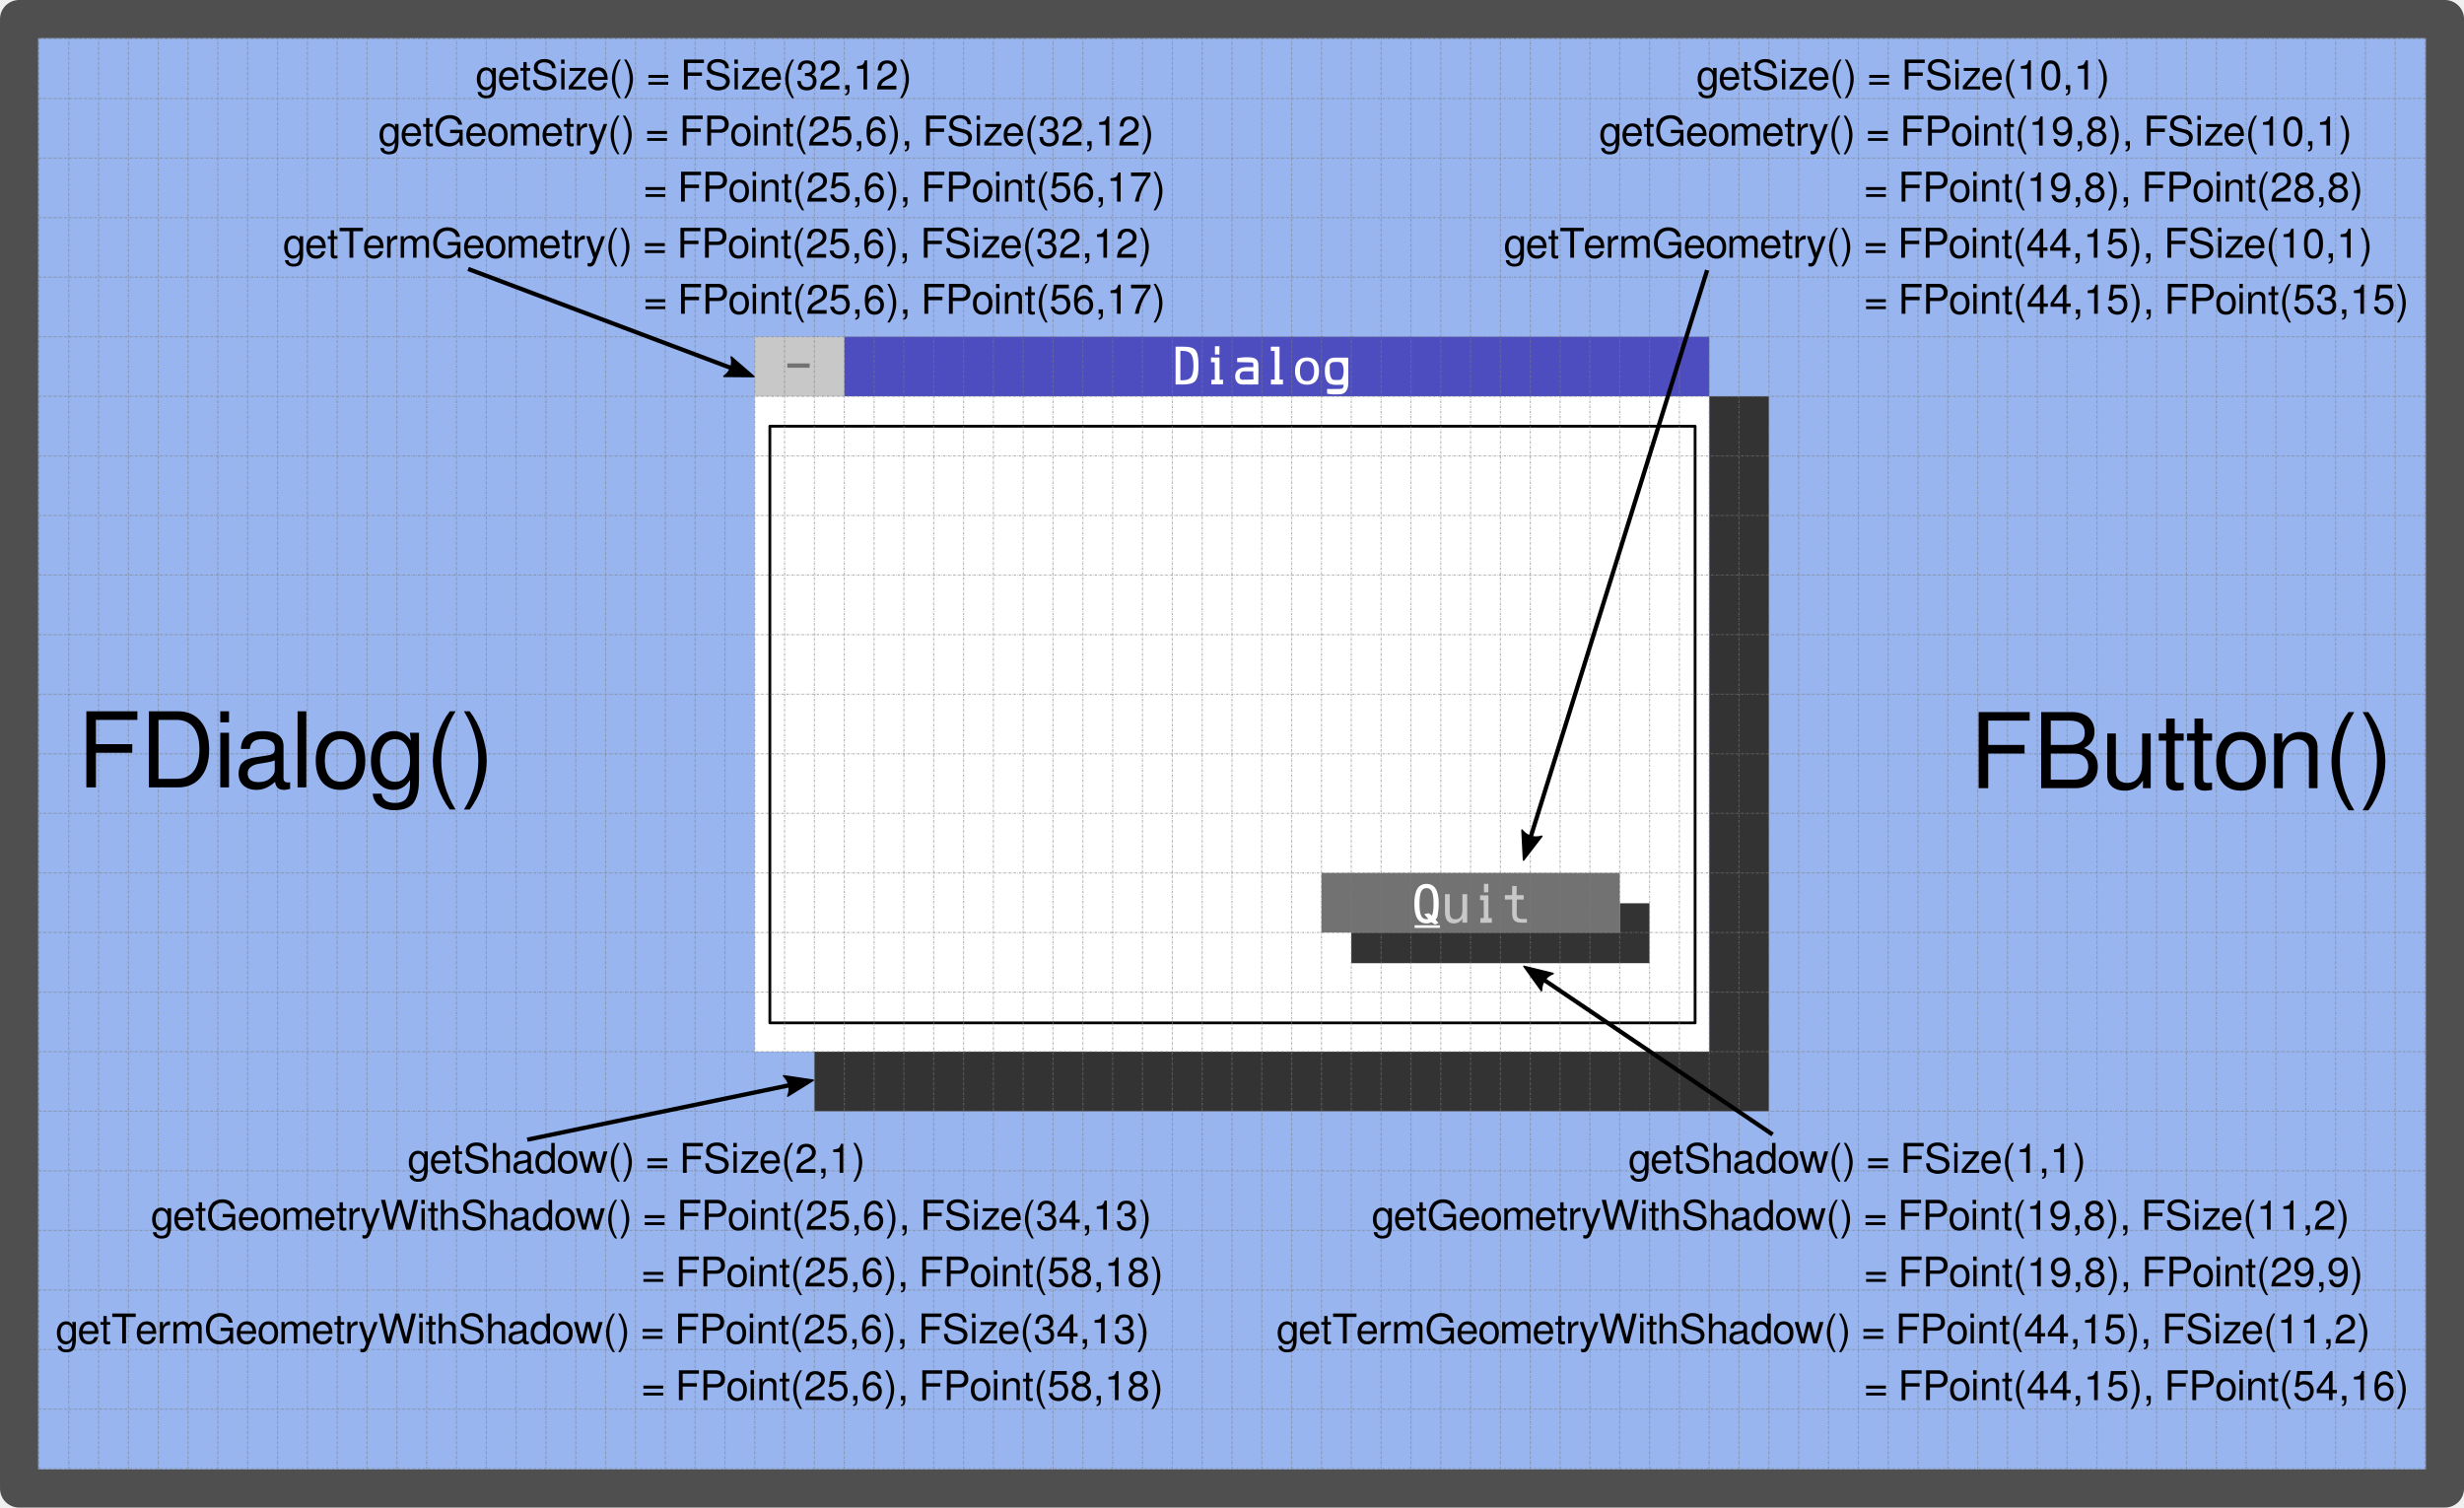
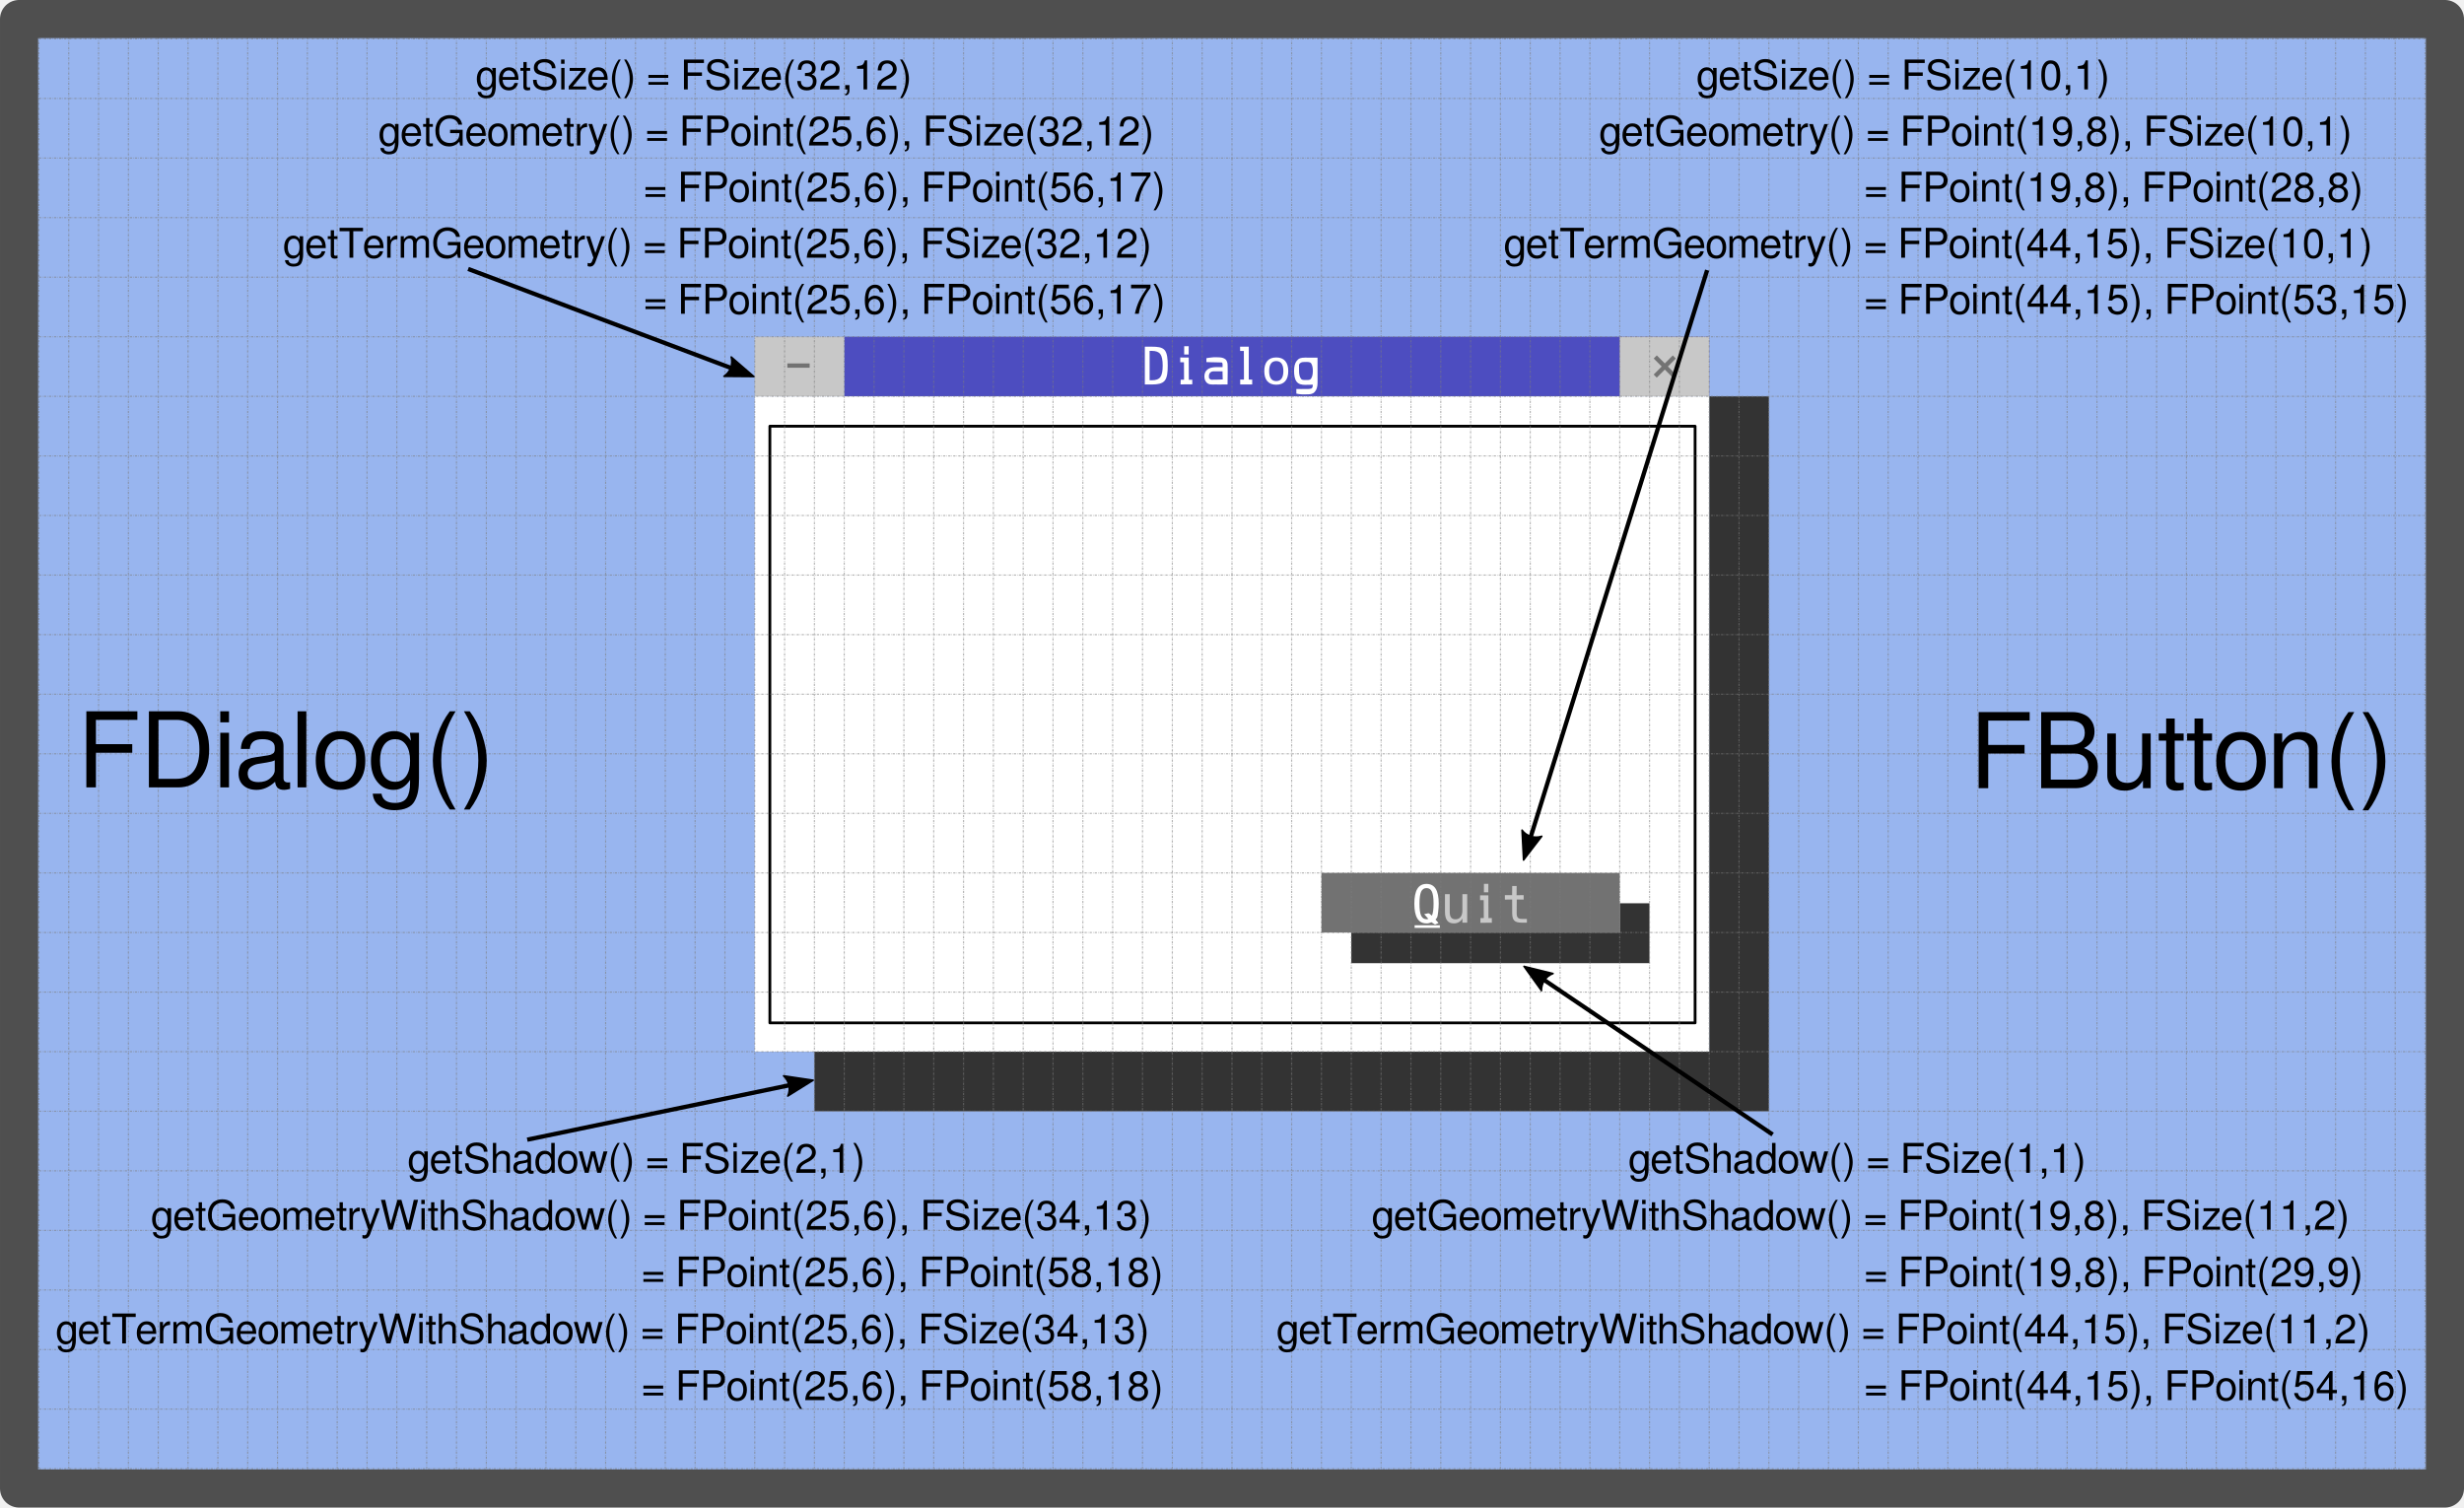
<svg xmlns="http://www.w3.org/2000/svg" id="svg165" width="881.236" height="539.152" version="1.1" viewBox="-3.483 -3.504 233.16 142.651">
  <defs id="defs169">
    <marker id="b-0-367" orient="auto" overflow="visible" refX="0" refY="0" style="overflow:visible">
      <path id="path5-6-5" d="M 8.719,4.034 -2.207,0.016 8.719,-4.002 c -1.745,2.372 -1.735,5.617 -6e-7,8.035 z" transform="scale(0.6)" style="fill-rule:evenodd;stroke:#000;stroke-width:.625;stroke-linejoin:round" />
    </marker>
    <marker id="b-0-3" orient="auto" overflow="visible" refX="0" refY="0" style="overflow:visible">
      <path id="path5-6-6" d="M 8.719,4.034 -2.207,0.016 8.719,-4.002 c -1.745,2.372 -1.735,5.617 -6e-7,8.035 z" transform="scale(0.6)" style="fill-rule:evenodd;stroke:#000;stroke-width:.625;stroke-linejoin:round" />
    </marker>
    <marker id="b-0-3-5" orient="auto" overflow="visible" refX="0" refY="0" style="overflow:visible">
      <path id="path5-6-6-3" d="M 8.719,4.034 -2.207,0.016 8.719,-4.002 c -1.745,2.372 -1.735,5.617 -6e-7,8.035 z" transform="scale(0.6)" style="fill-rule:evenodd;stroke:#000;stroke-width:.625;stroke-linejoin:round" />
    </marker>
    <marker id="b-0-36" orient="auto" overflow="visible" refX="0" refY="0" style="overflow:visible">
      <path id="path5-6-7" d="M 8.719,4.034 -2.207,0.016 8.719,-4.002 c -1.745,2.372 -1.735,5.617 -6e-7,8.035 z" transform="scale(0.6)" style="fill-rule:evenodd;stroke:#000;stroke-width:.625;stroke-linejoin:round" />
    </marker>
  </defs>
  <g id="Terminal">
    <rect id="background" width="229.552" height="139.043" x="-1.679" y="-1.7" style="opacity:1;fill:#98b5ef;fill-opacity:1;stroke:none;stroke-width:.265;stroke-linecap:round;stroke-linejoin:round;stroke-miterlimit:1.5;stroke-dasharray:none;stroke-dashoffset:0;stroke-opacity:1;paint-order:normal" />
    <path id="dialog-shadow" style="opacity:1;fill:#333;fill-opacity:1;stroke:none;stroke-width:.406;stroke-linecap:round;stroke-linejoin:round;stroke-miterlimit:4;stroke-dasharray:none;stroke-dashoffset:0;stroke-opacity:1;paint-order:normal" d="m 73.582,96.011 h 84.672 v 5.637 H 73.582 Z M 158.254,34 h 5.645 V 101.648 l -5.645,-1e-5 z" />
    <rect style="opacity:1;fill:#4d4dc0;fill-opacity:1;stroke:none;stroke-width:.265;stroke-linecap:round;stroke-linejoin:round;stroke-miterlimit:1.5;stroke-dasharray:none;stroke-dashoffset:0;stroke-opacity:1;paint-order:normal" id="titlebar" width="81.85" height="5.637" x="76.404" y="28.362" ry="0" />
-     <g id="title-bar-text" aria-label="Dialog" transform="translate(71.69261,37.69786)" style="font-style:normal;font-variant:normal;font-weight:400;font-stretch:normal;font-size:4.939px;line-height:125%;font-family:'Bitstream Vera Sans Mono';-inkscape-font-specification:'Bitstream Vera Sans Mono, Normal';font-variant-ligatures:normal;font-variant-caps:normal;font-variant-numeric:normal;font-feature-settings:normal;text-align:start;letter-spacing:0;word-spacing:0;writing-mode:lr-tb;text-anchor:start;fill:#fff;fill-opacity:1;stroke:none;stroke-width:.265px;stroke-linecap:butt;stroke-linejoin:miter;stroke-opacity:1">
+     <g id="title-bar-text" aria-label="Dialog" transform="translate(68.78225,37.69786)" style="font-style:normal;font-variant:normal;font-weight:400;font-stretch:normal;font-size:4.939px;line-height:125%;font-family:'Bitstream Vera Sans Mono';-inkscape-font-specification:'Bitstream Vera Sans Mono, Normal';font-variant-ligatures:normal;font-variant-caps:normal;font-variant-numeric:normal;font-feature-settings:normal;text-align:start;letter-spacing:0;word-spacing:0;writing-mode:lr-tb;text-anchor:start;fill:#fff;fill-opacity:1;stroke:none;stroke-width:.265px;stroke-linecap:butt;stroke-linejoin:miter;stroke-opacity:1">
      <path d="m 36.735,-5.219 c 0.38,0 0.646,-0.1 0.796,-0.299 0.151,-0.201 0.226,-0.563 0.226,-1.087 0,-0.528 -0.075,-0.892 -0.226,-1.092 -0.149,-0.201 -0.415,-0.302 -0.796,-0.302 h -0.215 v 2.78 z m 0.009,-3.177 c 0.51,0 0.96,0.038 1.202,0.329 0.242,0.29 0.288,0.849 0.288,1.462 0,0.61 -0.051,1.141 -0.293,1.431 -0.242,0.289 -0.687,0.352 -1.197,0.352 h -0.678 v -3.574 z" style="font-size:4.762px;fill:#fff;fill-opacity:1;stroke-width:.265px" id="path4980" />
      <path d="m 39.417,-7.375 0.803,4.768e-4 0.011,2.109 0.324,-0.004 0.004,0.431 -1.113,0.009 0.013,-0.439 h 0.319 l -0.008,-1.658 -0.352,6.36e-4 z m 0.373,-1.065 h 0.428 l -0.004,0.783 -0.425,-4.739e-4 z" style="font-size:4.762px;fill:#fff;fill-opacity:1;stroke-width:.265px" id="path4982" />
      <path d="m 43.126,-6.064 h -0.275 c -0.25,0 -0.407,-0.022 -0.534,0.066 -0.126,0.087 -0.188,0.217 -0.188,0.391 0,0.157 -0.009,0.178 0.092,0.268 0.119,0.106 0.2,0.064 0.368,0.064 0.236,0 0.607,-0.006 0.848,-0.023 -0.007,-0.223 -0.01,-0.309 -0.017,-0.622 v -0.144 z m 0.781,-0.053 -0.013,1.291 -0.47,0.004 c -0.384,0.024 -0.614,-0.016 -0.878,0.005 -0.265,0 -0.45,-0.012 -0.608,-0.161 -0.158,-0.15 -0.237,-0.351 -0.237,-0.602 0,-0.29 0.097,-0.51 0.291,-0.66 0.195,-0.15 0.481,-0.226 0.858,-0.226 h 0.574 v -0.067 c -0.002,-0.208 0.026,-0.311 -0.086,-0.37 -0.135,-0.006 -0.357,-0.012 -0.574,-0.015 -0.217,-0.003 -0.202,-0.004 -0.415,-0.008 -0.213,-0.004 -0.231,-0.003 -0.456,-0.014 l -0.001,-0.367 c 0.188,-0.043 0.323,-0.051 0.476,-0.068 0.152,-0.017 0.216,-0.024 0.392,-0.024 0.176,0 0.545,0.005 0.697,0.069 0.153,0.064 0.093,0.026 0.259,0.144 0.066,0.048 0.147,0.229 0.176,0.392 0.014,0.139 0.012,0.287 0.012,0.515 z" style="font-size:4.762px;fill:#fff;fill-opacity:1;stroke-width:.265px" id="path4984" />
      <path d="m 45.9,-5.689 c -1.56e-4,0.188 -0.004,0.296 0.001,0.403 0.128,2.853e-4 0.39,0.007 0.326,0.003 l -1.39e-4,0.105 v 0.356 c 0,0 -0.204,-1.388e-4 -0.306,0 -0.277,3.759e-4 -0.619,0.002 -0.83,0.002 -0.004,-0.24 -0.002,-0.455 4.08e-4,-0.467 0,0 0.098,0.002 0.189,0.002 0.183,6.815e-4 0.167,0.018 0.166,-0.027 -0.002,-0.114 0.002,-0.28 0.001,-0.427 l -0.011,-2.256 h -0.354 l -0.004,-0.4 h 0.824 z" style="font-size:4.762px;fill:#fff;fill-opacity:1;stroke-width:.265px" id="path4986" />
      <path d="m 48.502,-7.037 q -0.331,0 -0.502,0.239 -0.17,0.239 -0.17,0.709 0,0.467 0.17,0.709 0.17,0.239 0.502,0.239 0.334,0 0.504,-0.239 0.17,-0.241 0.17,-0.709 0,-0.47 -0.17,-0.709 -0.17,-0.239 -0.504,-0.239 z m 0,-0.342 q 0.552,0 0.843,0.331 0.294,0.331 0.294,0.959 0,0.63 -0.291,0.961 -0.291,0.329 -0.845,0.329 -0.552,0 -0.843,-0.329 -0.291,-0.331 -0.291,-0.961 0,-0.628 0.291,-0.959 0.291,-0.331 0.843,-0.331 z" style="font-size:4.762px;fill:#fff;fill-opacity:1;stroke-width:.265px" id="path4988" />
      <path d="m 51.965,-6.104 c 0,-0.315 -0.055,-0.555 -0.164,-0.718 -0.108,-0.165 -0.439,-0.127 -0.647,-0.127 -0.217,0 -0.395,0.043 -0.498,0.247 -0.002,0.174 0.002,0.282 0.002,0.598 0,0.315 0.057,0.556 0.172,0.722 0.116,0.165 0.262,0.135 0.481,0.135 0.205,0 0.382,0.029 0.49,-0.137 0.11,-0.166 0.164,-0.406 0.164,-0.72 z m 0.445,1.136 c 0,0.384 -0.096,0.675 -0.288,0.873 -0.192,0.198 -0.459,0.208 -0.707,0.208 -0.247,0 -0.333,0.009 -0.48,0.002 -0.147,-0.007 -0.396,-0.029 -0.53,-0.07 l -0.004,-0.439 c 0.176,0.002 0.297,0.006 0.437,0.004 0.14,-0.003 0.242,-0.002 0.416,-0.002 0.174,0 0.336,0.014 0.574,-0.045 0.12,-0.103 0.111,-0.101 0.135,-0.359 -0.224,-0.006 -0.023,-0.001 -0.204,7.318e-4 -0.141,0.002 -0.355,0.01 -0.531,0.01 -0.316,0 -0.608,-0.06 -0.796,-0.299 -0.188,-0.239 -0.243,-0.619 -0.243,-1.02 0,-0.402 0.067,-0.723 0.256,-0.962 0.188,-0.239 0.396,-0.291 0.775,-0.297 0.378,-0.005 0.578,-0.002 0.781,0.004 l 0.407,0.003 z" style="font-size:4.762px;fill:#fff;fill-opacity:1;stroke-width:.265px" id="path4990" />
    </g>
    <rect style="opacity:1;fill:#c8c8c8;fill-opacity:1;stroke:none;stroke-width:.265;stroke-linecap:round;stroke-linejoin:round;stroke-miterlimit:1.5;stroke-dasharray:none;stroke-dashoffset:0;stroke-opacity:1;paint-order:normal" id="title-bar-button" width="8.467" height="5.637" x="67.937" y="28.362" />
    <path style="opacity:1;fill:none;stroke:#727272;stroke-width:.406;stroke-miterlimit:4;stroke-dasharray:none;stroke-opacity:1" id="title-bar-button-line" d="M 73.132,31.089 H 71.019" />
+     <rect style="fill:#c8c8c8;fill-opacity:1;stroke:none;stroke-width:0.265;stroke-linecap:round;stroke-linejoin:round;stroke-miterlimit:1.5;stroke-dasharray:none;stroke-dashoffset:0;stroke-opacity:1;paint-order:normal" id="title-bar-close-button" width="8.467" height="5.637" x="149.787" y="28.362" />
+     <path d="m 152.998,31.937 0.76,-0.76 -0.757,-0.757 0.294,-0.294 0.757,0.757 0.755,-0.755 0.289,0.292 -0.752,0.755 0.757,0.757 -0.294,0.294 -0.757,-0.757 -0.76,0.76 z" id="×" style="fill:#737373;stroke-width:0.265px" />
    <rect style="opacity:1;fill:#fff;fill-opacity:1;stroke:none;stroke-width:.265;stroke-linecap:round;stroke-linejoin:round;stroke-miterlimit:1.5;stroke-dasharray:none;stroke-dashoffset:0;stroke-opacity:1;paint-order:normal" id="dialog-client-area" width="90.317" height="62.011" x="67.937" y="34" />
    <rect style="opacity:1;fill:#fff;fill-opacity:0;stroke:#000;stroke-width:.265;stroke-linecap:round;stroke-linejoin:round;stroke-miterlimit:1.5;stroke-dasharray:none;stroke-dashoffset:0;stroke-opacity:1;paint-order:normal" id="dialog-border" width="87.551" height="56.459" x="69.367" y="36.826" />
    <path id="button-shadow" style="opacity:1;fill:#333;fill-opacity:1;stroke:none;stroke-width:.406;stroke-linecap:round;stroke-linejoin:round;stroke-miterlimit:4;stroke-dasharray:none;stroke-dashoffset:0;stroke-opacity:1;paint-order:normal" d="m 124.385,84.736 h 25.402 v 2.901 h -25.402 z m 25.398,-2.768 h 2.818 v 5.668 h -2.818 z" />
    <rect style="opacity:1;fill:#727272;fill-opacity:1;stroke:none;stroke-width:.406;stroke-linecap:round;stroke-linejoin:round;stroke-miterlimit:4;stroke-dasharray:none;stroke-dashoffset:0;stroke-opacity:1;paint-order:normal" id="button" width="28.224" height="5.637" x="121.563" y="79.098" />
    <g id="button-text" transform="translate(71.69261,37.69786)">
      <path style="font-style:normal;font-variant:normal;font-weight:400;font-stretch:normal;font-size:medium;line-height:125%;font-family:'Bitstream Vera Sans Mono';-inkscape-font-specification:'Bitstream Vera Sans Mono, Normal';font-variant-ligatures:normal;font-variant-caps:normal;font-variant-numeric:normal;font-feature-settings:normal;text-align:start;letter-spacing:0;word-spacing:0;writing-mode:lr-tb;text-anchor:start;fill:none;fill-opacity:1;stroke:#fff;stroke-width:.247;stroke-linecap:butt;stroke-linejoin:miter;stroke-miterlimit:4;stroke-dasharray:none;stroke-opacity:1" id="Q-underline" d="M 61.075,46.475 H 58.684" />
      <path d="m 61.557,45.081 v -1.674 h 0.452 v 1.674 q 0,0.364 0.13,0.535 0.133,0.171 0.408,0.171 0.319,0 0.489,-0.219 0.17,-0.222 0.17,-0.634 v -1.527 h 0.455 v 2.696 H 63.206 V 45.699 q -0.12,0.234 -0.329,0.354 -0.206,0.121 -0.484,0.121 -0.423,0 -0.629,-0.27 -0.206,-0.273 -0.206,-0.822 z" style="font-style:normal;font-variant:normal;font-weight:400;font-stretch:normal;font-size:medium;line-height:125%;font-family:'Bitstream Vera Sans Mono';-inkscape-font-specification:'Bitstream Vera Sans Mono, Normal';font-variant-ligatures:normal;font-variant-caps:normal;font-variant-numeric:normal;font-feature-settings:normal;text-align:start;letter-spacing:0;word-spacing:0;writing-mode:lr-tb;text-anchor:start;fill:#c8c8c8;fill-opacity:1;stroke:none;stroke-width:.265px;stroke-linecap:butt;stroke-linejoin:miter;stroke-opacity:1" id="path4661" />
      <path d="m 64.879,43.519 0.785,4.86e-4 0.01,2.155 0.317,-0.004 0.004,0.44 -1.089,0.009 0.013,-0.449 h 0.312 l -0.008,-1.695 -0.344,6.5e-4 z m 0.365,-1.089 h 0.419 l -0.004,0.801 -0.416,-4.84e-4 z" style="font-style:normal;font-variant:normal;font-weight:400;font-stretch:normal;font-size:4.762px;line-height:125%;font-family:'Bitstream Vera Sans Mono';-inkscape-font-specification:'Bitstream Vera Sans Mono, Normal';font-variant-ligatures:normal;font-variant-caps:normal;font-variant-numeric:normal;font-feature-settings:normal;text-align:start;letter-spacing:0;word-spacing:0;writing-mode:lr-tb;text-anchor:start;fill:#c8c8c8;fill-opacity:1;stroke:none;stroke-width:.265px;stroke-linecap:butt;stroke-linejoin:miter;stroke-opacity:1" id="path4982-36" />
      <path d="m 68.341,42.636 -0.008,0.87 0.668,-0.004 0.004,0.415 -0.655,-0.004 -0.008,1.301 c -0.001,0.199 0.036,0.338 0.109,0.417 0.072,0.079 0.199,0.118 0.379,0.118 h 0.478 v 0.355 h -0.52 c -0.319,0 -0.543,-0.067 -0.674,-0.2 -0.131,-0.133 -0.196,-0.363 -0.196,-0.69 l -0.004,-1.305 c -0.332,0 -0.359,0.004 -0.686,0.017 l -0.004,-0.428 h 0.686 l 0.008,-0.862 z" style="font-style:normal;font-variant:normal;font-weight:400;font-stretch:normal;font-size:medium;line-height:125%;font-family:'Bitstream Vera Sans Mono';-inkscape-font-specification:'Bitstream Vera Sans Mono, Normal';font-variant-ligatures:normal;font-variant-caps:normal;font-variant-numeric:normal;font-feature-settings:normal;text-align:start;letter-spacing:0;word-spacing:0;writing-mode:lr-tb;text-anchor:start;fill:#c8c8c8;fill-opacity:1;stroke:none;stroke-width:.265px;stroke-linecap:butt;stroke-linejoin:miter;stroke-opacity:1" id="path4665" />
      <path id="path4722" d="m 510.184,316.119 c -1.466,0 -2.56,0.583 -3.281,1.75 -0.716,1.167 -1.072,2.939 -1.072,5.314 0,2.37 0.357,4.138 1.072,5.305 0.721,1.167 1.809,1.75 3.264,1.75 0.046,0 0.108,-0.004 0.184,-0.01 -0.049,0.127 1.331,-0.198 1.576,-0.417 l 1.284,0.843 1.266,-0.561 -1.068,-1.219 c 0.321,-0.335 0.452,-0.55 0.643,-0.953 0.136,-0.315 0.5,-2.952 0.5,-4.738 0,-2.376 -0.361,-4.148 -1.082,-5.314 -0.716,-1.167 -1.811,-1.75 -3.283,-1.75 z m 0,1.494 c 0.896,0 1.54,0.428 1.93,1.285 0.396,0.857 0.594,2.284 0.594,4.283 0,1.999 -0.198,3.428 -0.594,4.285 -0.302,-0.105 -0.781,-0.851 -1.305,-0.846 l -1.455,0.316 1.039,1.18 0.438,0.525 c 0.013,-7.4e-4 0.022,-0.005 0.035,-0.006 -0.209,0.065 -0.434,0.105 -0.682,0.105 -0.89,0 -1.532,-0.428 -1.928,-1.285 -0.39,-0.857 -0.584,-2.282 -0.584,-4.275 -10e-6,-1.999 0.194,-3.426 0.584,-4.283 0.396,-0.857 1.038,-1.285 1.928,-1.285 z" transform="matrix(0.2645833,0,0,0.2645833,-75.17538,-41.20156)" style="font-style:normal;font-variant:normal;font-weight:700;font-stretch:normal;font-size:medium;line-height:125%;font-family:Arial;-inkscape-font-specification:'Arial Bold';text-align:start;letter-spacing:0;word-spacing:0;writing-mode:lr-tb;text-anchor:start;fill:#fff;fill-opacity:1;stroke:none;stroke-width:1px;stroke-linecap:butt;stroke-linejoin:miter;stroke-opacity:1" />
    </g>
    <path id="grid" d="M 0.199,0.004 V 135.706 M 3.022,0.004 V 135.706 M 5.844,0.004 V 135.706 M 8.667,0.004 V 135.706 M 11.489,0.004 V 135.706 M 14.311,0.004 V 135.706 M 17.134,0.004 V 135.706 M 19.956,0.004 V 135.706 M 22.779,0.004 V 135.706 M 25.601,0.004 V 135.706 M 28.423,0.004 V 135.706 M 31.246,0.004 V 135.706 M 34.068,0.004 V 135.706 M 36.891,0.004 V 135.706 M 39.713,0.004 V 135.706 M 42.536,0.004 V 135.706 M 45.358,0.004 V 135.706 M 48.18,0.004 V 135.706 M 51.003,0.004 V 135.706 M 53.825,0.004 V 135.706 M 56.648,0.004 V 135.706 M 59.47,0.004 V 135.706 M 62.292,0.004 V 135.706 M 65.115,0.004 V 135.706 M 67.937,0.004 V 135.706 M 70.76,0.004 V 135.706 M 73.582,0.004 V 135.706 M 76.404,0.004 V 135.706 M 79.227,0.004 V 135.706 M 82.049,0.004 V 135.706 M 84.872,0.004 V 135.706 M 87.694,0.004 V 135.706 M 90.516,0.004 V 135.706 M 93.339,0.004 V 135.706 M 96.161,0.004 V 135.706 M 98.984,0.004 V 135.706 M 101.806,0.004 V 135.706 M 104.629,0.004 V 135.706 M 107.451,0.004 V 135.706 M 110.273,0.004 V 135.706 M 113.096,0.004 V 135.706 M 115.918,0.004 V 135.706 M 118.741,0.004 V 135.706 M 121.563,0.004 V 135.706 M 124.385,0.004 V 135.706 M 127.208,0.004 V 135.706 M 130.03,0.004 V 135.706 M 132.853,0.004 V 135.706 M 135.675,0.004 V 135.706 M 138.497,0.004 V 135.706 M 141.32,0.004 V 135.706 M 144.142,0.004 V 135.706 M 146.965,0.004 V 135.706 M 149.787,0.004 V 135.706 M 152.609,0.004 V 135.706 M 155.432,0.004 V 135.706 M 158.254,0.004 V 135.706 M 161.077,0.004 V 135.706 M 163.899,0.004 V 135.706 M 166.721,0.004 V 135.706 M 169.544,0.004 V 135.706 M 172.366,0.004 V 135.706 M 175.189,0.004 V 135.706 M 178.011,0.004 V 135.706 M 180.834,0.004 V 135.706 M 183.656,0.004 V 135.706 M 186.478,0.004 V 135.706 M 189.301,0.004 V 135.706 M 192.123,0.004 V 135.706 M 194.946,0.004 V 135.706 M 197.768,0.004 V 135.706 M 200.59,0.004 V 135.706 M 203.413,0.004 V 135.706 M 206.235,0.004 V 135.706 M 209.058,0.004 V 135.706 M 211.88,0.004 V 135.706 M 214.702,0.004 V 135.706 M 217.525,0.004 V 135.706 M 220.347,0.004 V 135.706 M 223.17,0.004 V 135.706 M 225.992,0.004 V 135.706 M 0.199,0.176 H 226.194 M 0.199,5.813 H 226.194 M 0.199,11.45 H 226.194 M 0.199,17.088 H 226.194 M 0.199,22.725 H 226.194 M 0.199,28.362 H 226.194 M 0.199,34 H 226.194 M 0.199,39.637 H 226.194 M 0.199,45.274 H 226.194 M 0.199,50.912 H 226.194 M 0.199,56.549 H 226.194 M 0.199,62.186 H 226.194 M 0.199,67.824 H 226.194 M 0.199,73.461 H 226.194 M 0.199,79.098 H 226.194 M 0.199,84.736 H 226.194 M 0.199,90.373 H 226.194 M 0.199,96.011 H 226.194 M 0.199,101.648 H 226.194 M 0.199,107.285 H 226.194 M 0.199,112.923 H 226.194 M 0.199,118.56 H 226.194 M 0.199,124.197 H 226.194 M 0.199,129.835 H 226.194 M 0.199,135.472 H 226.194" style="fill:none;stroke:#7c7c7c;stroke-width:.106;stroke-dasharray:.213,.106,.053,.106;stroke-opacity:.575" />
  </g>
  <path style="fill:none;stroke:#4f4f4f;stroke-width:3.608;stroke-linejoin:round" id="path163" d="M -1.679,-1.7 H 227.874 V 137.343 H -1.679 Z" />
  <text style="font-style:normal;font-variant:normal;font-weight:400;font-stretch:normal;font-size:3.881px;font-family:FreeSans,Arial,'Bitstream Vera Sans','DejaVu Sans','Open Sans',sans-serif;-inkscape-font-specification:'FreeSans, Arial, Bitstream Vera Sans, DejaVu Sans, Open Sans, sans-serif, Normal';font-variant-ligatures:normal;font-variant-caps:normal;font-variant-numeric:normal;font-feature-settings:normal;text-align:start;writing-mode:lr-tb;text-anchor:start;stroke-width:.265" id="text89" x="41.528" y="4.955" font-size="3.881">
    <tspan style="stroke-width:.265" id="tspan4726" x="41.528" y="4.955">getSize() = FSize(32,12)</tspan>
  </text>
  <path id="path99-8" d="m 141.173,88.237 23.082,15.614" style="fill:none;stroke:#000;stroke-width:.406;marker-start:url(#b-0-367)" />
  <text style="font-style:normal;font-variant:normal;font-weight:400;font-stretch:normal;font-size:3.881px;font-family:FreeSans,Arial,'Bitstream Vera Sans','DejaVu Sans','Open Sans',sans-serif;-inkscape-font-specification:'FreeSans, Arial, Bitstream Vera Sans, DejaVu Sans, Open Sans, sans-serif, Normal';font-variant-ligatures:normal;font-variant-caps:normal;font-variant-numeric:normal;font-feature-settings:normal;text-align:start;writing-mode:lr-tb;text-anchor:start;stroke-width:.265" id="text89-30" x="57.41" y="15.569" font-size="3.881">
    <tspan style="stroke-width:.265" id="tspan4726-3" x="57.41" y="15.569">= FPoint(25,6), FPoint(56,17)</tspan>
  </text>
  <text style="font-style:normal;font-variant:normal;font-weight:400;font-stretch:normal;font-size:3.881px;font-family:FreeSans,Arial,'Bitstream Vera Sans','DejaVu Sans','Open Sans',sans-serif;-inkscape-font-specification:'FreeSans, Arial, Bitstream Vera Sans, DejaVu Sans, Open Sans, sans-serif, Normal';font-variant-ligatures:normal;font-variant-caps:normal;font-variant-numeric:normal;font-feature-settings:normal;text-align:start;writing-mode:lr-tb;text-anchor:start;stroke-width:.265" id="text89-30-0" x="32.32" y="10.262" font-size="3.881">
    <tspan style="stroke-width:.265" id="tspan4726-3-9" x="32.32" y="10.262">getGeometry() = FPoint(25,6), FSize(32,12)</tspan>
  </text>
  <text style="font-style:normal;font-variant:normal;font-weight:400;font-stretch:normal;font-size:3.881px;font-family:FreeSans,Arial,'Bitstream Vera Sans','DejaVu Sans','Open Sans',sans-serif;-inkscape-font-specification:'FreeSans, Arial, Bitstream Vera Sans, DejaVu Sans, Open Sans, sans-serif, Normal';font-variant-ligatures:normal;font-variant-caps:normal;font-variant-numeric:normal;font-feature-settings:normal;text-align:start;writing-mode:lr-tb;text-anchor:start;stroke-width:.265" id="text89-30-2" x="23.298" y="20.877" font-size="3.881">
    <tspan style="stroke-width:.265" id="tspan4726-3-5" x="23.298" y="20.877">getTermGeometry() = FPoint(25,6), FSize(32,12)</tspan>
  </text>
  <text style="font-style:normal;font-variant:normal;font-weight:400;font-stretch:normal;font-size:3.881px;font-family:FreeSans,Arial,'Bitstream Vera Sans','DejaVu Sans','Open Sans',sans-serif;-inkscape-font-specification:'FreeSans, Arial, Bitstream Vera Sans, DejaVu Sans, Open Sans, sans-serif, Normal';font-variant-ligatures:normal;font-variant-caps:normal;font-variant-numeric:normal;font-feature-settings:normal;text-align:start;writing-mode:lr-tb;text-anchor:start;stroke-width:.265" id="text89-30-4" x="57.41" y="26.184" font-size="3.881">
    <tspan style="stroke-width:.265" id="tspan4726-3-0" x="57.41" y="26.184">= FPoint(25,6), FPoint(56,17)</tspan>
  </text>
  <text style="font-style:normal;font-variant:normal;font-weight:400;font-stretch:normal;font-size:3.881px;font-family:FreeSans,Arial,'Bitstream Vera Sans','DejaVu Sans','Open Sans',sans-serif;-inkscape-font-specification:'FreeSans, Arial, Bitstream Vera Sans, DejaVu Sans, Open Sans, sans-serif, Normal';font-variant-ligatures:normal;font-variant-caps:normal;font-variant-numeric:normal;font-feature-settings:normal;text-align:start;writing-mode:lr-tb;text-anchor:start;stroke-width:.265" id="text89-30-2-0" x="35.09" y="107.477" font-size="3.881">
    <tspan style="stroke-width:.265" id="tspan4726-3-5-3" x="35.09" y="107.477">getShadow() = FSize(2,1)</tspan>
  </text>
  <text style="font-style:normal;font-variant:normal;font-weight:400;font-stretch:normal;font-size:3.881px;font-family:FreeSans,Arial,'Bitstream Vera Sans','DejaVu Sans','Open Sans',sans-serif;-inkscape-font-specification:'FreeSans, Arial, Bitstream Vera Sans, DejaVu Sans, Open Sans, sans-serif, Normal';font-variant-ligatures:normal;font-variant-caps:normal;font-variant-numeric:normal;font-feature-settings:normal;text-align:start;writing-mode:lr-tb;text-anchor:start;stroke-width:.265" id="text89-30-4-0" x="10.801" y="112.856" font-size="3.881">
    <tspan style="stroke-width:.265" id="tspan4726-3-0-9" x="10.801" y="112.856">getGeometryWithShadow() = FPoint(25,6), FSize(34,13)</tspan>
  </text>
  <text style="font-style:normal;font-variant:normal;font-weight:400;font-stretch:normal;font-size:3.881px;font-family:FreeSans,Arial,'Bitstream Vera Sans','DejaVu Sans','Open Sans',sans-serif;-inkscape-font-specification:'FreeSans, Arial, Bitstream Vera Sans, DejaVu Sans, Open Sans, sans-serif, Normal';font-variant-ligatures:normal;font-variant-caps:normal;font-variant-numeric:normal;font-feature-settings:normal;text-align:start;writing-mode:lr-tb;text-anchor:start;stroke-width:.265" id="text89-30-4-0-2" x="57.21" y="118.224" font-size="3.881">
    <tspan style="stroke-width:.265" id="tspan4726-3-0-9-5" x="57.21" y="118.224">= FPoint(25,6), FPoint(58,18)</tspan>
  </text>
  <text style="font-style:normal;font-variant:normal;font-weight:400;font-stretch:normal;font-size:3.881px;font-family:FreeSans,Arial,'Bitstream Vera Sans','DejaVu Sans','Open Sans',sans-serif;-inkscape-font-specification:'FreeSans, Arial, Bitstream Vera Sans, DejaVu Sans, Open Sans, sans-serif, Normal';font-variant-ligatures:normal;font-variant-caps:normal;font-variant-numeric:normal;font-feature-settings:normal;text-align:start;writing-mode:lr-tb;text-anchor:start;stroke-width:.265" id="text89-30-4-0-4" x="1.789" y="123.615" font-size="3.881">
    <tspan style="stroke-width:.265" id="tspan4726-3-0-9-0" x="1.789" y="123.615">getTermGeometryWithShadow() = FPoint(25,6), FSize(34,13)</tspan>
  </text>
  <text style="font-style:normal;font-variant:normal;font-weight:400;font-stretch:normal;font-size:3.881px;font-family:FreeSans,Arial,'Bitstream Vera Sans','DejaVu Sans','Open Sans',sans-serif;-inkscape-font-specification:'FreeSans, Arial, Bitstream Vera Sans, DejaVu Sans, Open Sans, sans-serif, Normal';font-variant-ligatures:normal;font-variant-caps:normal;font-variant-numeric:normal;font-feature-settings:normal;text-align:start;writing-mode:lr-tb;text-anchor:start;stroke-width:.265" id="text89-30-4-0-2-5" x="57.21" y="128.983" font-size="3.881">
    <tspan style="stroke-width:.265" id="tspan4726-3-0-9-5-9" x="57.21" y="128.983">= FPoint(25,6), FPoint(58,18)</tspan>
  </text>
  <text style="font-style:normal;font-variant:normal;font-weight:400;font-stretch:normal;font-size:3.881px;font-family:FreeSans,Arial,'Bitstream Vera Sans','DejaVu Sans','Open Sans',sans-serif;-inkscape-font-specification:'FreeSans, Arial, Bitstream Vera Sans, DejaVu Sans, Open Sans, sans-serif, Normal';font-variant-ligatures:normal;font-variant-caps:normal;font-variant-numeric:normal;font-feature-settings:normal;text-align:start;writing-mode:lr-tb;text-anchor:start;stroke-width:.265" id="text89-7" x="157.047" y="4.956" font-size="3.881">
    <tspan style="stroke-width:.265" id="tspan4726-7" x="157.047" y="4.956">getSize() = FSize(10,1)</tspan>
  </text>
  <text style="font-style:normal;font-variant:normal;font-weight:400;font-stretch:normal;font-size:3.881px;font-family:FreeSans,Arial,'Bitstream Vera Sans','DejaVu Sans','Open Sans',sans-serif;-inkscape-font-specification:'FreeSans, Arial, Bitstream Vera Sans, DejaVu Sans, Open Sans, sans-serif, Normal';font-variant-ligatures:normal;font-variant-caps:normal;font-variant-numeric:normal;font-feature-settings:normal;text-align:start;writing-mode:lr-tb;text-anchor:start;stroke-width:.265" id="text89-30-5" x="172.91" y="15.57" font-size="3.881">
    <tspan style="stroke-width:.265" id="tspan4726-3-4" x="172.91" y="15.57">= FPoint(19,8), FPoint(28,8)</tspan>
  </text>
  <text style="font-style:normal;font-variant:normal;font-weight:400;font-stretch:normal;font-size:3.881px;font-family:FreeSans,Arial,'Bitstream Vera Sans','DejaVu Sans','Open Sans',sans-serif;-inkscape-font-specification:'FreeSans, Arial, Bitstream Vera Sans, DejaVu Sans, Open Sans, sans-serif, Normal';font-variant-ligatures:normal;font-variant-caps:normal;font-variant-numeric:normal;font-feature-settings:normal;text-align:start;writing-mode:lr-tb;text-anchor:start;stroke-width:.265" id="text89-30-0-8" x="147.84" y="10.263" font-size="3.881">
    <tspan style="stroke-width:.265" id="tspan4726-3-9-1" x="147.84" y="10.263">getGeometry() = FPoint(19,8), FSize(10,1)</tspan>
  </text>
  <text style="font-style:normal;font-variant:normal;font-weight:400;font-stretch:normal;font-size:3.881px;font-family:FreeSans,Arial,'Bitstream Vera Sans','DejaVu Sans','Open Sans',sans-serif;-inkscape-font-specification:'FreeSans, Arial, Bitstream Vera Sans, DejaVu Sans, Open Sans, sans-serif, Normal';font-variant-ligatures:normal;font-variant-caps:normal;font-variant-numeric:normal;font-feature-settings:normal;text-align:start;writing-mode:lr-tb;text-anchor:start;stroke-width:.265" id="text89-30-2-2" x="138.818" y="20.877" font-size="3.881">
    <tspan style="stroke-width:.265" id="tspan4726-3-5-8" x="138.818" y="20.877">getTermGeometry() = FPoint(44,15), FSize(10,1)</tspan>
  </text>
  <text style="font-style:normal;font-variant:normal;font-weight:400;font-stretch:normal;font-size:3.881px;font-family:FreeSans,Arial,'Bitstream Vera Sans','DejaVu Sans','Open Sans',sans-serif;-inkscape-font-specification:'FreeSans, Arial, Bitstream Vera Sans, DejaVu Sans, Open Sans, sans-serif, Normal';font-variant-ligatures:normal;font-variant-caps:normal;font-variant-numeric:normal;font-feature-settings:normal;text-align:start;writing-mode:lr-tb;text-anchor:start;stroke-width:.265" id="text89-30-4-9" x="172.91" y="26.184" font-size="3.881">
    <tspan style="stroke-width:.265" id="tspan4726-3-0-3" x="172.91" y="26.184">= FPoint(44,15), FPoint(53,15)</tspan>
  </text>
  <text style="font-style:normal;font-variant:normal;font-weight:400;font-stretch:normal;font-size:3.881px;font-family:FreeSans,Arial,'Bitstream Vera Sans','DejaVu Sans','Open Sans',sans-serif;-inkscape-font-specification:'FreeSans, Arial, Bitstream Vera Sans, DejaVu Sans, Open Sans, sans-serif, Normal';font-variant-ligatures:normal;font-variant-caps:normal;font-variant-numeric:normal;font-feature-settings:normal;text-align:start;writing-mode:lr-tb;text-anchor:start;stroke-width:.265" id="text89-30-2-0-6" x="150.609" y="107.477" font-size="3.881">
    <tspan style="stroke-width:.265" id="tspan4726-3-5-3-8" x="150.609" y="107.477">getShadow() = FSize(1,1)</tspan>
  </text>
  <text style="font-style:normal;font-variant:normal;font-weight:400;font-stretch:normal;font-size:3.881px;font-family:FreeSans,Arial,'Bitstream Vera Sans','DejaVu Sans','Open Sans',sans-serif;-inkscape-font-specification:'FreeSans, Arial, Bitstream Vera Sans, DejaVu Sans, Open Sans, sans-serif, Normal';font-variant-ligatures:normal;font-variant-caps:normal;font-variant-numeric:normal;font-feature-settings:normal;text-align:start;writing-mode:lr-tb;text-anchor:start;stroke-width:.265" id="text89-30-4-0-0" x="126.321" y="112.856" font-size="3.881">
    <tspan style="stroke-width:.265" id="tspan4726-3-0-9-2" x="126.321" y="112.856">getGeometryWithShadow() = FPoint(19,8), FSize(11,2)</tspan>
  </text>
  <text style="font-style:normal;font-variant:normal;font-weight:400;font-stretch:normal;font-size:3.881px;font-family:FreeSans,Arial,'Bitstream Vera Sans','DejaVu Sans','Open Sans',sans-serif;-inkscape-font-specification:'FreeSans, Arial, Bitstream Vera Sans, DejaVu Sans, Open Sans, sans-serif, Normal';font-variant-ligatures:normal;font-variant-caps:normal;font-variant-numeric:normal;font-feature-settings:normal;text-align:start;writing-mode:lr-tb;text-anchor:start;stroke-width:.265" id="text89-30-4-0-2-1" x="172.91" y="118.224" font-size="3.881">
    <tspan style="stroke-width:.265" id="tspan4726-3-0-9-5-0" x="172.91" y="118.224">= FPoint(19,8), FPoint(29,9)</tspan>
  </text>
  <text style="font-style:normal;font-variant:normal;font-weight:400;font-stretch:normal;font-size:3.881px;font-family:FreeSans,Arial,'Bitstream Vera Sans','DejaVu Sans','Open Sans',sans-serif;-inkscape-font-specification:'FreeSans, Arial, Bitstream Vera Sans, DejaVu Sans, Open Sans, sans-serif, Normal';font-variant-ligatures:normal;font-variant-caps:normal;font-variant-numeric:normal;font-feature-settings:normal;text-align:start;writing-mode:lr-tb;text-anchor:start;stroke-width:.265" id="text89-30-4-0-4-5" x="117.309" y="123.615" font-size="3.881">
    <tspan style="stroke-width:.265" id="tspan4726-3-0-9-0-1" x="117.309" y="123.615">getTermGeometryWithShadow() = FPoint(44,15), FSize(11,2)</tspan>
  </text>
  <text style="font-style:normal;font-variant:normal;font-weight:400;font-stretch:normal;font-size:3.881px;font-family:FreeSans,Arial,'Bitstream Vera Sans','DejaVu Sans','Open Sans',sans-serif;-inkscape-font-specification:'FreeSans, Arial, Bitstream Vera Sans, DejaVu Sans, Open Sans, sans-serif, Normal';font-variant-ligatures:normal;font-variant-caps:normal;font-variant-numeric:normal;font-feature-settings:normal;text-align:start;writing-mode:lr-tb;text-anchor:start;stroke-width:.265" id="text89-30-4-0-2-5-1" x="172.91" y="128.983" font-size="3.881">
    <tspan style="stroke-width:.265" id="tspan4726-3-0-9-5-9-0" x="172.91" y="128.983">= FPoint(44,15), FPoint(54,16)</tspan>
  </text>
  <path id="path99-8-7" d="M 72.941,98.826 46.406,104.339" style="fill:none;stroke:#000;stroke-width:.406;marker-start:url(#b-0-3)" />
  <path id="path99-8-7-5" d="M 67.351,31.942 40.816,21.944" style="fill:none;stroke:#000;stroke-width:.406;marker-start:url(#b-0-3-5)" />
  <path id="path99-8-5" d="M 140.842,77.364 158.059,22.058" style="fill:none;stroke:#000;stroke-width:.406;marker-start:url(#b-0-36)" />
  <text style="font-style:normal;font-variant:normal;font-weight:400;font-stretch:normal;font-size:9.878px;font-family:FreeSans,Arial,'Bitstream Vera Sans','DejaVu Sans','Open Sans',sans-serif;-inkscape-font-specification:'FreeSans, Arial, Bitstream Vera Sans, DejaVu Sans, Open Sans, sans-serif, Normal';font-variant-ligatures:normal;font-variant-caps:normal;font-variant-numeric:normal;font-feature-settings:normal;text-align:start;writing-mode:lr-tb;text-anchor:start;stroke-width:.265" id="text89-30-2-0-6-3" x="3.892" y="71.004" font-size="3.881">
    <tspan style="stroke-width:.265" id="tspan4894" x="3.892" y="71.004">FDialog()</tspan>
  </text>
  <text style="font-style:normal;font-variant:normal;font-weight:400;font-stretch:normal;font-size:9.878px;font-family:FreeSans,Arial,'Bitstream Vera Sans','DejaVu Sans','Open Sans',sans-serif;-inkscape-font-specification:'FreeSans, Arial, Bitstream Vera Sans, DejaVu Sans, Open Sans, sans-serif, Normal';font-variant-ligatures:normal;font-variant-caps:normal;font-variant-numeric:normal;font-feature-settings:normal;text-align:start;writing-mode:lr-tb;text-anchor:start;stroke-width:.265" id="text89-30-2-0-6-3-4" x="182.952" y="71.08" font-size="3.881">
    <tspan style="font-style:normal;font-variant:normal;font-weight:400;font-stretch:normal;font-size:9.878px;font-family:FreeSans,Arial,'Bitstream Vera Sans','DejaVu Sans','Open Sans',sans-serif;-inkscape-font-specification:'FreeSans, Arial, Bitstream Vera Sans, DejaVu Sans, Open Sans, sans-serif, Normal';font-variant-ligatures:normal;font-variant-caps:normal;font-variant-numeric:normal;font-feature-settings:normal;text-align:start;writing-mode:lr-tb;text-anchor:start;stroke-width:.265" id="tspan4894-0" x="182.952" y="71.08">FButton()</tspan>
  </text>
</svg>
